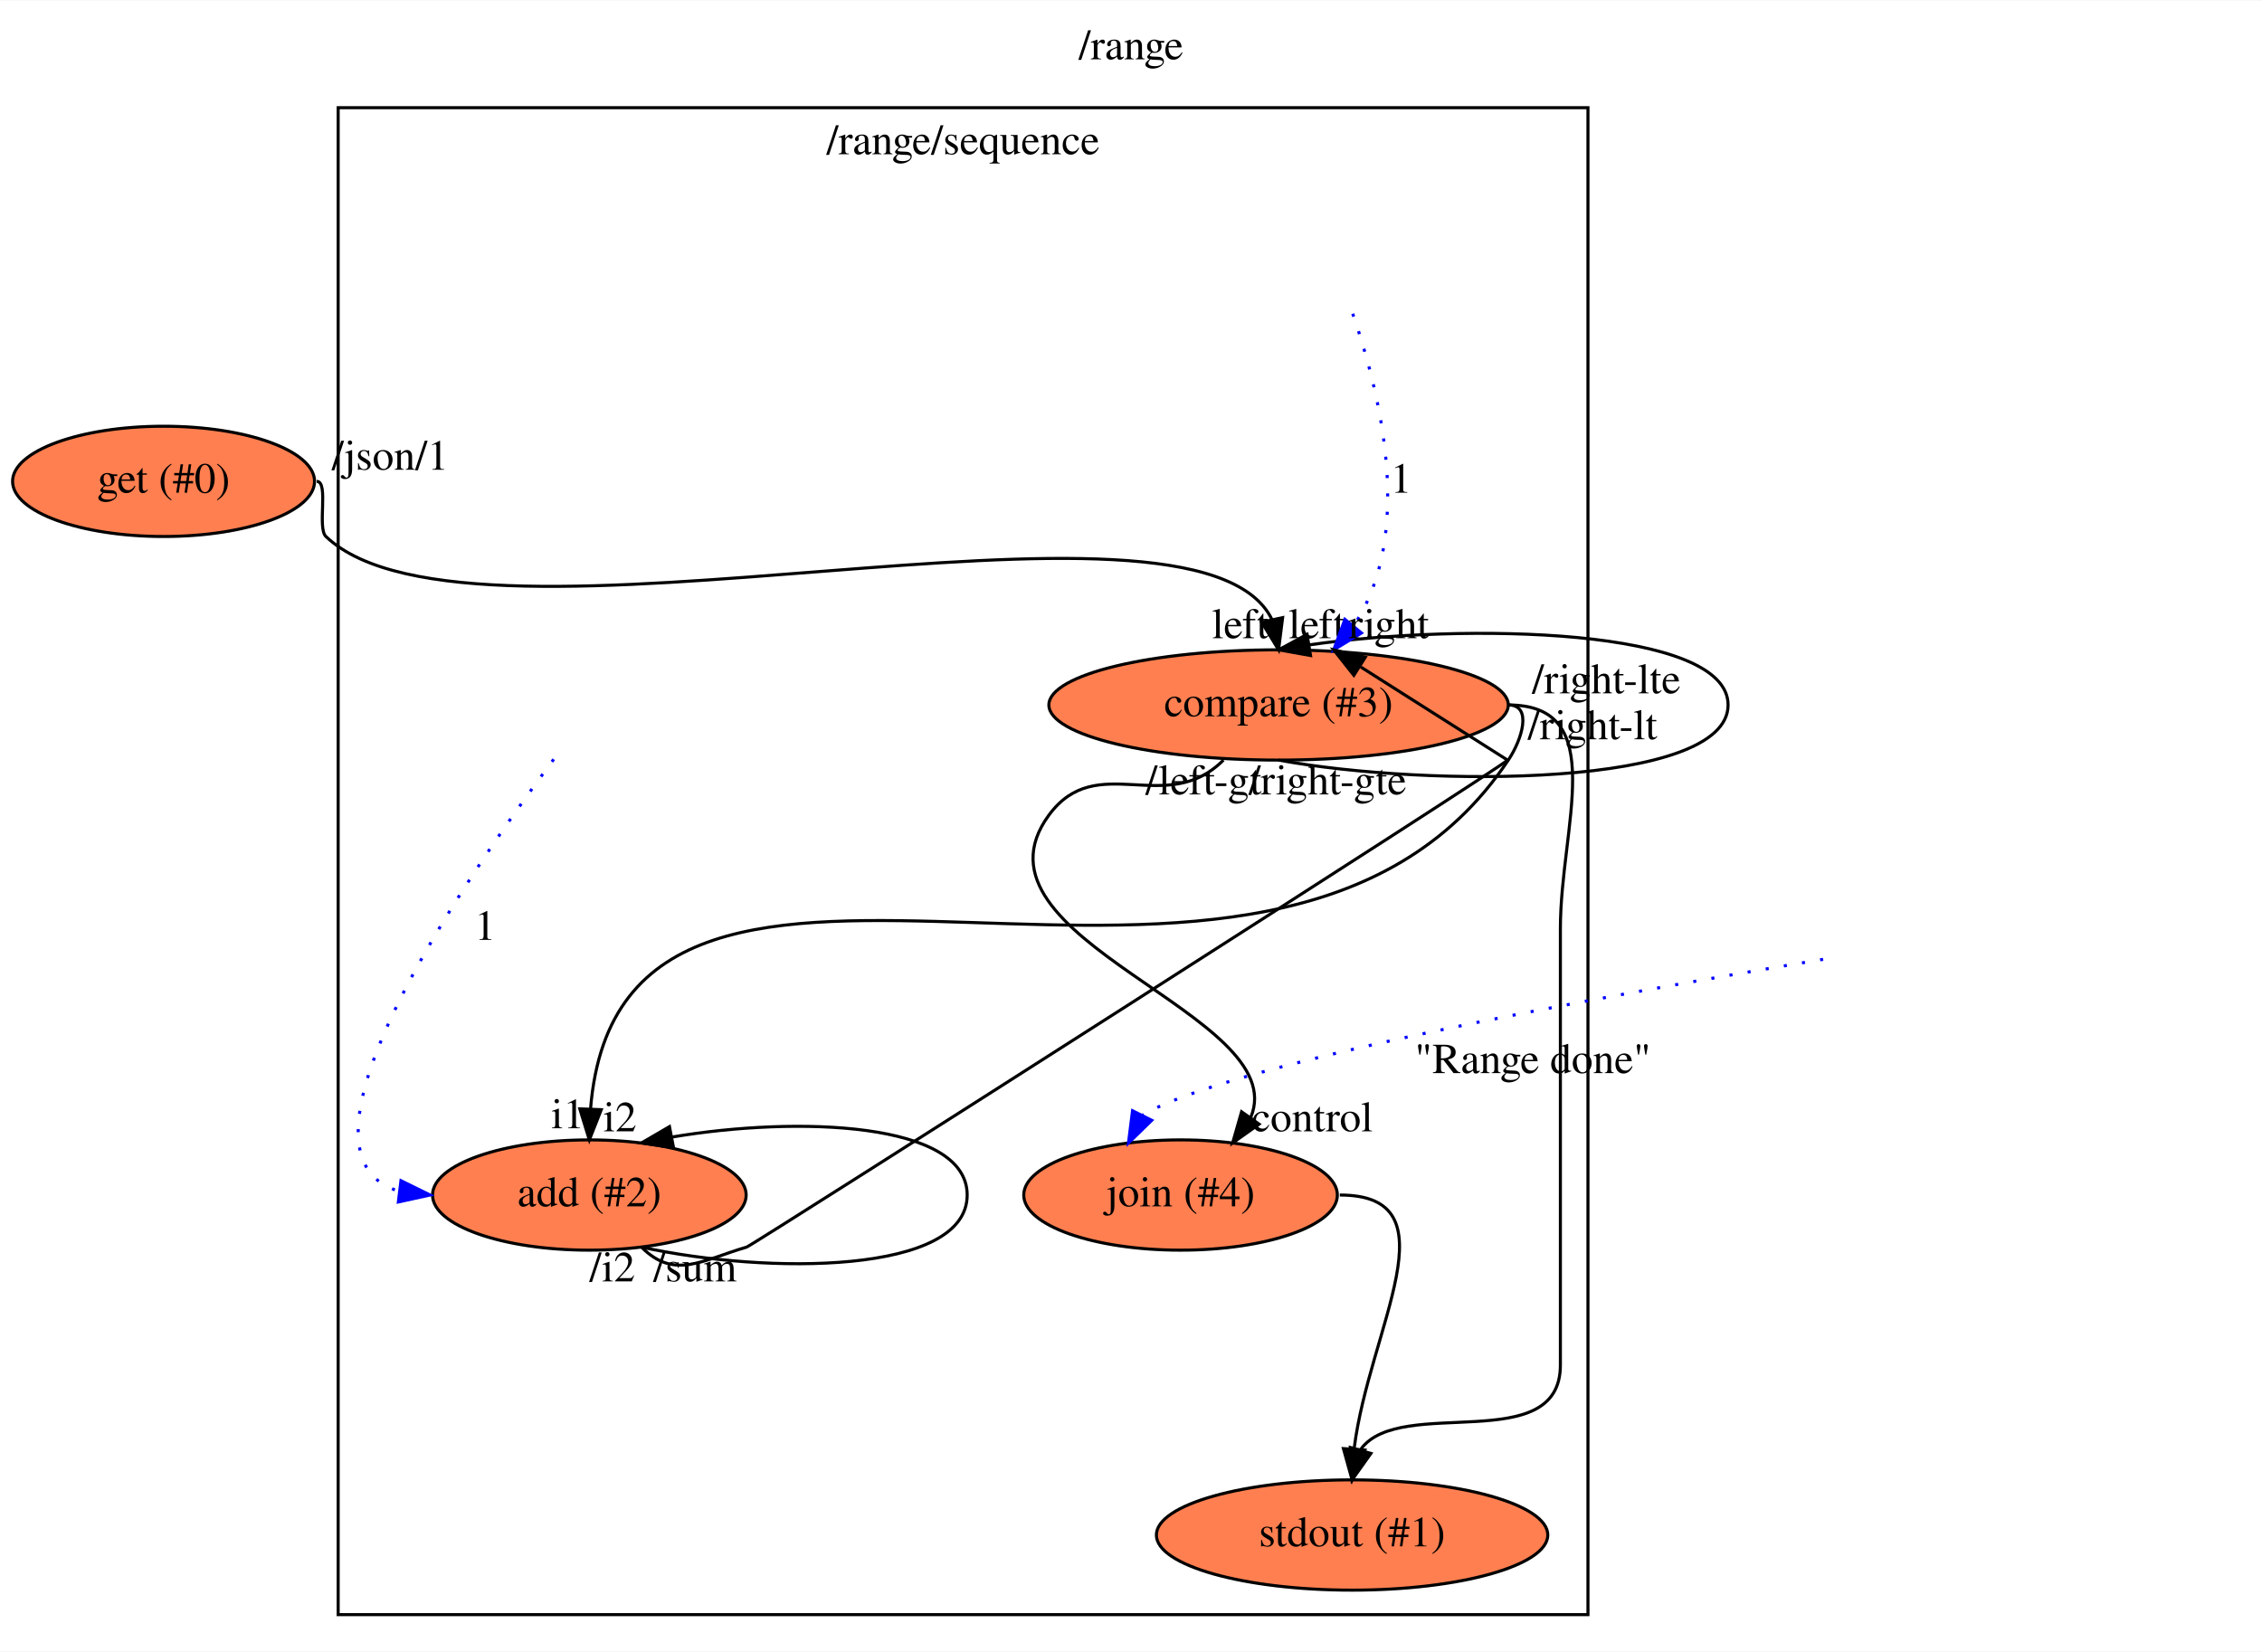
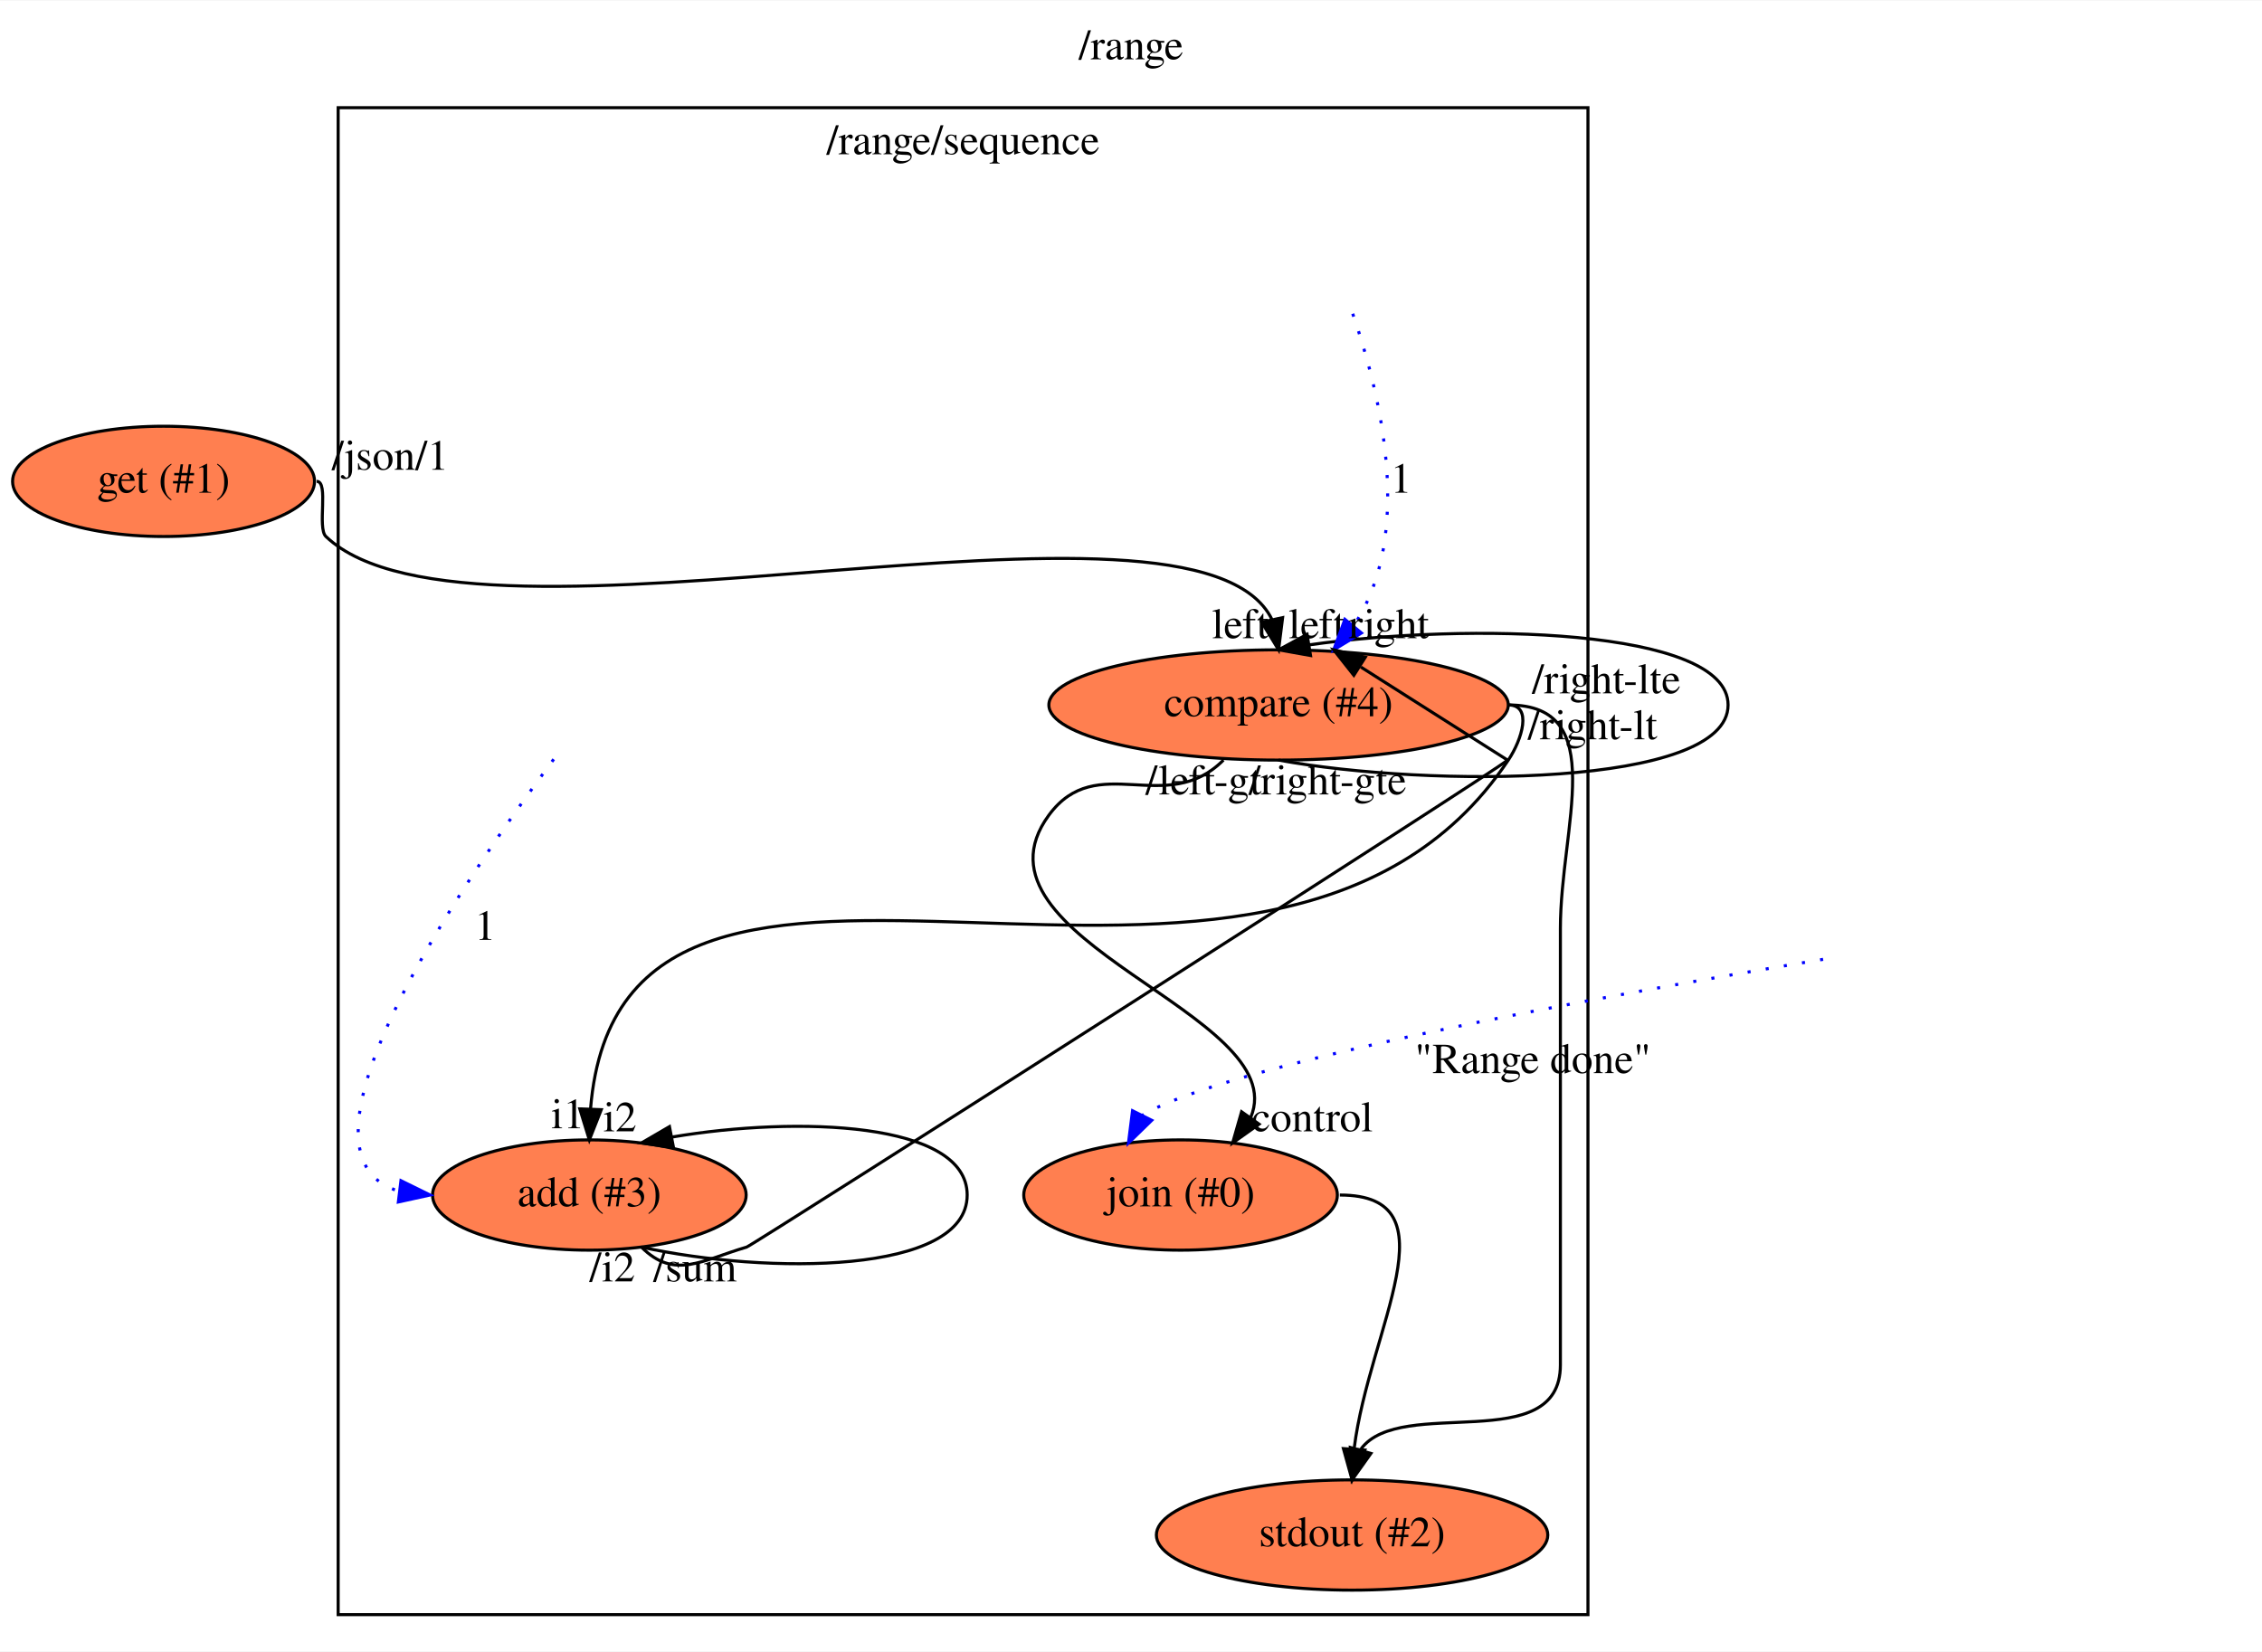
<svg xmlns="http://www.w3.org/2000/svg" xmlns:xlink="http://www.w3.org/1999/xlink" width="738pt" height="539pt" viewBox="0.00 0.00 738.44 539.00">
  <g id="graph0" class="graph" transform="scale(1 1) rotate(0) translate(4 535)">
    <polygon fill="#ffffff" stroke="transparent" points="-4,4 -4,-535 734.439,-535 734.439,4 -4,4" />
    <text text-anchor="middle" x="365.219" y="-515.8" font-family="Times,serif" font-size="14.00" fill="#000000">/range</text>
    <g id="clust1" class="cluster">
      <polygon fill="none" stroke="#000000" points="106.396,-8 106.396,-500 514.396,-500 514.396,-8 106.396,-8" />
      <text text-anchor="middle" x="310.396" y="-484.8" font-family="Times,serif" font-size="14.00" fill="#000000">/range/sequence</text>
    </g>
    <g id="node1" class="node">
      <g id="a_node1">
-         <a xlink:href="file:///home/travis/build/andrewdavidmackenzie/flow/flowr/src/lib/flowruntime/args/get.html" xlink:title="get (#0)">
+         <a xlink:href="file:///home/travis/build/andrewdavidmackenzie/flow/flowr/src/lib/flowruntime/args/get.html" xlink:title="get (#1)">
          <ellipse fill="#ff7f50" stroke="#000000" cx="49.396" cy="-378" rx="49.291" ry="18" />
-           <text text-anchor="middle" x="49.396" y="-374.3" font-family="Times,serif" font-size="14.00" fill="#000000">get (#0)</text>
+           <text text-anchor="middle" x="49.396" y="-374.3" font-family="Times,serif" font-size="14.00" fill="#000000">get (#1)</text>
        </a>
      </g>
    </g>
    <g id="node2" class="node">
      <g id="a_node2">
-         <a xlink:href="file:///home/travis/build/andrewdavidmackenzie/flow/flowstdlib/control/compare_switch/compare_switch.html" xlink:title="compare (#3)">
+         <a xlink:href="file:///home/travis/build/andrewdavidmackenzie/flow/flowstdlib/control/compare_switch/compare_switch.html" xlink:title="compare (#4)">
          <ellipse fill="#ff7f50" stroke="#000000" cx="413.396" cy="-305" rx="74.987" ry="18" />
-           <text text-anchor="middle" x="413.396" y="-301.3" font-family="Times,serif" font-size="14.00" fill="#000000">compare (#3)</text>
+           <text text-anchor="middle" x="413.396" y="-301.3" font-family="Times,serif" font-size="14.00" fill="#000000">compare (#4)</text>
        </a>
      </g>
    </g>
    <g id="edge1" class="edge">
      <path fill="none" stroke="#000000" d="M99.396,-378C103.451,-378 99.462,-362.8 102.396,-360 150.09,-314.484 386.49,-384.45 411.29,-332.798" />
      <polygon fill="#000000" stroke="#000000" points="414.716,-333.512 413.396,-323 407.873,-332.041 414.716,-333.512" />
      <text text-anchor="middle" x="400.896" y="-326.8" font-family="Times,serif" font-size="14.00" fill="#000000">left</text>
      <text text-anchor="middle" x="123.396" y="-381.8" font-family="Times,serif" font-size="14.00" fill="#000000">/json/1</text>
    </g>
    <g id="edge4" class="edge">
      <path fill="none" stroke="#000000" d="M413.396,-287C462.31,-278 560.139,-278 560.139,-305 560.139,-330.26 474.514,-331.888 423.424,-324.623" />
      <polygon fill="#000000" stroke="#000000" points="423.826,-321.143 413.396,-323 422.708,-328.053 423.826,-321.143" />
      <text text-anchor="middle" x="425.896" y="-326.8" font-family="Times,serif" font-size="14.00" fill="#000000">left</text>
      <text text-anchor="middle" x="388.896" y="-275.8" font-family="Times,serif" font-size="14.00" fill="#000000">/left-gt</text>
    </g>
    <g id="node4" class="node">
      <g id="a_node4">
-         <a xlink:href="file:///home/travis/build/andrewdavidmackenzie/flow/flowr/src/lib/flowruntime/stdio/stdout.html" xlink:title="stdout (#1)">
+         <a xlink:href="file:///home/travis/build/andrewdavidmackenzie/flow/flowr/src/lib/flowruntime/stdio/stdout.html" xlink:title="stdout (#2)">
          <ellipse fill="#ff7f50" stroke="#000000" cx="437.396" cy="-34" rx="63.889" ry="18" />
-           <text text-anchor="middle" x="437.396" y="-30.3" font-family="Times,serif" font-size="14.00" fill="#000000">stdout (#1)</text>
+           <text text-anchor="middle" x="437.396" y="-30.3" font-family="Times,serif" font-size="14.00" fill="#000000">stdout (#2)</text>
        </a>
      </g>
    </g>
    <g id="edge3" class="edge">
      <path fill="none" stroke="#000000" d="M488.396,-305C521.708,-305 505.396,-265.313 505.396,-232 505.396,-232 505.396,-232 505.396,-89.5 505.396,-59.301 453.333,-79.663 440.317,-62.105" />
      <polygon fill="#000000" stroke="#000000" points="443.536,-60.634 437.396,-52 436.811,-62.579 443.536,-60.634" />
      <text text-anchor="middle" x="520.396" y="-308.8" font-family="Times,serif" font-size="14.00" fill="#000000">/right-lte</text>
    </g>
    <g id="node5" class="node">
      <g id="a_node5">
-         <a xlink:href="file:///home/travis/build/andrewdavidmackenzie/flow/flowstdlib/math/add/add.html" xlink:title="add (#2)">
+         <a xlink:href="file:///home/travis/build/andrewdavidmackenzie/flow/flowstdlib/math/add/add.html" xlink:title="add (#3)">
          <ellipse fill="#ff7f50" stroke="#000000" cx="188.396" cy="-145" rx="51.191" ry="18" />
-           <text text-anchor="middle" x="188.396" y="-141.3" font-family="Times,serif" font-size="14.00" fill="#000000">add (#2)</text>
+           <text text-anchor="middle" x="188.396" y="-141.3" font-family="Times,serif" font-size="14.00" fill="#000000">add (#3)</text>
        </a>
      </g>
    </g>
    <g id="edge5" class="edge">
      <path fill="none" stroke="#000000" d="M488.396,-305C496.396,-305 492.843,-293.65 488.396,-287 410.154,-169.999 199.045,-300.583 188.783,-173.066" />
      <polygon fill="#000000" stroke="#000000" points="192.278,-172.858 188.396,-163 185.283,-173.127 192.278,-172.858" />
      <text text-anchor="middle" x="181.396" y="-166.8" font-family="Times,serif" font-size="14.00" fill="#000000">i1</text>
      <text text-anchor="middle" x="515.896" y="-293.8" font-family="Times,serif" font-size="14.00" fill="#000000">/right-lt</text>
    </g>
    <g id="node6" class="node">
      <g id="a_node6">
-         <a xlink:href="file:///home/travis/build/andrewdavidmackenzie/flow/flowstdlib/control/join/join.html" xlink:title="join (#4)">
+         <a xlink:href="file:///home/travis/build/andrewdavidmackenzie/flow/flowstdlib/control/join/join.html" xlink:title="join (#0)">
          <ellipse fill="#ff7f50" stroke="#000000" cx="381.396" cy="-145" rx="51.191" ry="18" />
-           <text text-anchor="middle" x="381.396" y="-141.3" font-family="Times,serif" font-size="14.00" fill="#000000">join (#4)</text>
+           <text text-anchor="middle" x="381.396" y="-141.3" font-family="Times,serif" font-size="14.00" fill="#000000">join (#0)</text>
        </a>
      </g>
    </g>
    <g id="edge6" class="edge">
      <path fill="none" stroke="#000000" d="M395.396,-287C376.61,-268.215 354.1,-290.428 338.396,-269 308.558,-228.288 418.433,-204.293 404.317,-170.365" />
      <polygon fill="#000000" stroke="#000000" points="407.03,-168.14 398.396,-162 401.317,-172.184 407.03,-168.14" />
      <text text-anchor="middle" x="424.396" y="-165.8" font-family="Times,serif" font-size="14.00" fill="#000000">control</text>
      <text text-anchor="middle" x="429.396" y="-275.8" font-family="Times,serif" font-size="14.00" fill="#000000">/right-gte</text>
    </g>
    <g id="edge2" class="edge">
      <path fill="none" stroke="#0000ff" stroke-dasharray="1,5" d="M437.608,-432.726C446.453,-407.208 457.964,-360.689 437.916,-330.921" />
      <polygon fill="#0000ff" stroke="#0000ff" points="440.453,-328.496 431.396,-323 435.049,-332.945 440.453,-328.496" />
      <text text-anchor="middle" x="453.396" y="-374.3" font-family="Times,serif" font-size="14.00" fill="#000000">1</text>
    </g>
    <g id="edge9" class="edge">
      <path fill="none" stroke="#000000" d="M205.396,-128C216.189,-117.206 225.091,-123.713 239.741,-128 241.707,-128.575 487.156,-285.203 488.139,-287 488.139,-287 456.221,-307.25 440.262,-317.375" />
      <polygon fill="#000000" stroke="#000000" points="437.965,-314.687 431.396,-323 441.715,-320.598 437.965,-314.687" />
      <text text-anchor="middle" x="449.396" y="-326.8" font-family="Times,serif" font-size="14.00" fill="#000000">right</text>
      <text text-anchor="middle" x="222.896" y="-116.8" font-family="Times,serif" font-size="14.00" fill="#000000">/sum</text>
    </g>
    <g id="edge8" class="edge">
      <path fill="none" stroke="#000000" d="M205.396,-128C246.511,-119 311.741,-119 311.741,-145 311.741,-168.969 256.305,-170.841 215.431,-163.936" />
      <polygon fill="#000000" stroke="#000000" points="215.878,-160.458 205.396,-162 214.551,-167.331 215.878,-160.458" />
      <text text-anchor="middle" x="198.396" y="-165.8" font-family="Times,serif" font-size="14.00" fill="#000000">i2</text>
      <text text-anchor="middle" x="195.896" y="-116.8" font-family="Times,serif" font-size="14.00" fill="#000000">/i2</text>
    </g>
    <g id="edge11" class="edge">
      <path fill="none" stroke="#000000" d="M433.396,-145C471.373,-145 442.997,-101.494 438.086,-62.354" />
      <polygon fill="#000000" stroke="#000000" points="441.553,-61.745 437.396,-52 434.569,-62.211 441.553,-61.745" />
    </g>
    <g id="edge7" class="edge">
      <path fill="none" stroke="#0000ff" stroke-dasharray="1,5" d="M176.758,-287.266C147.71,-248.293 85.597,-157.724 126.443,-146.211" />
      <polygon fill="#0000ff" stroke="#0000ff" points="126.892,-149.682 136.396,-145 126.046,-142.734 126.892,-149.682" />
      <text text-anchor="middle" x="154.396" y="-228.3" font-family="Times,serif" font-size="14.00" fill="#000000">1</text>
    </g>
    <g id="edge10" class="edge">
      <path fill="none" stroke="#0000ff" stroke-dasharray="1,5" d="M591.161,-221.95C515.721,-209.399 396.317,-187.568 368.889,-171.021" />
      <polygon fill="#0000ff" stroke="#0000ff" points="371.987,-169.391 364.396,-162 365.721,-172.512 371.987,-169.391" />
      <text text-anchor="middle" x="496.396" y="-184.8" font-family="Times,serif" font-size="14.00" fill="#000000">"Range done"</text>
    </g>
  </g>
</svg>
